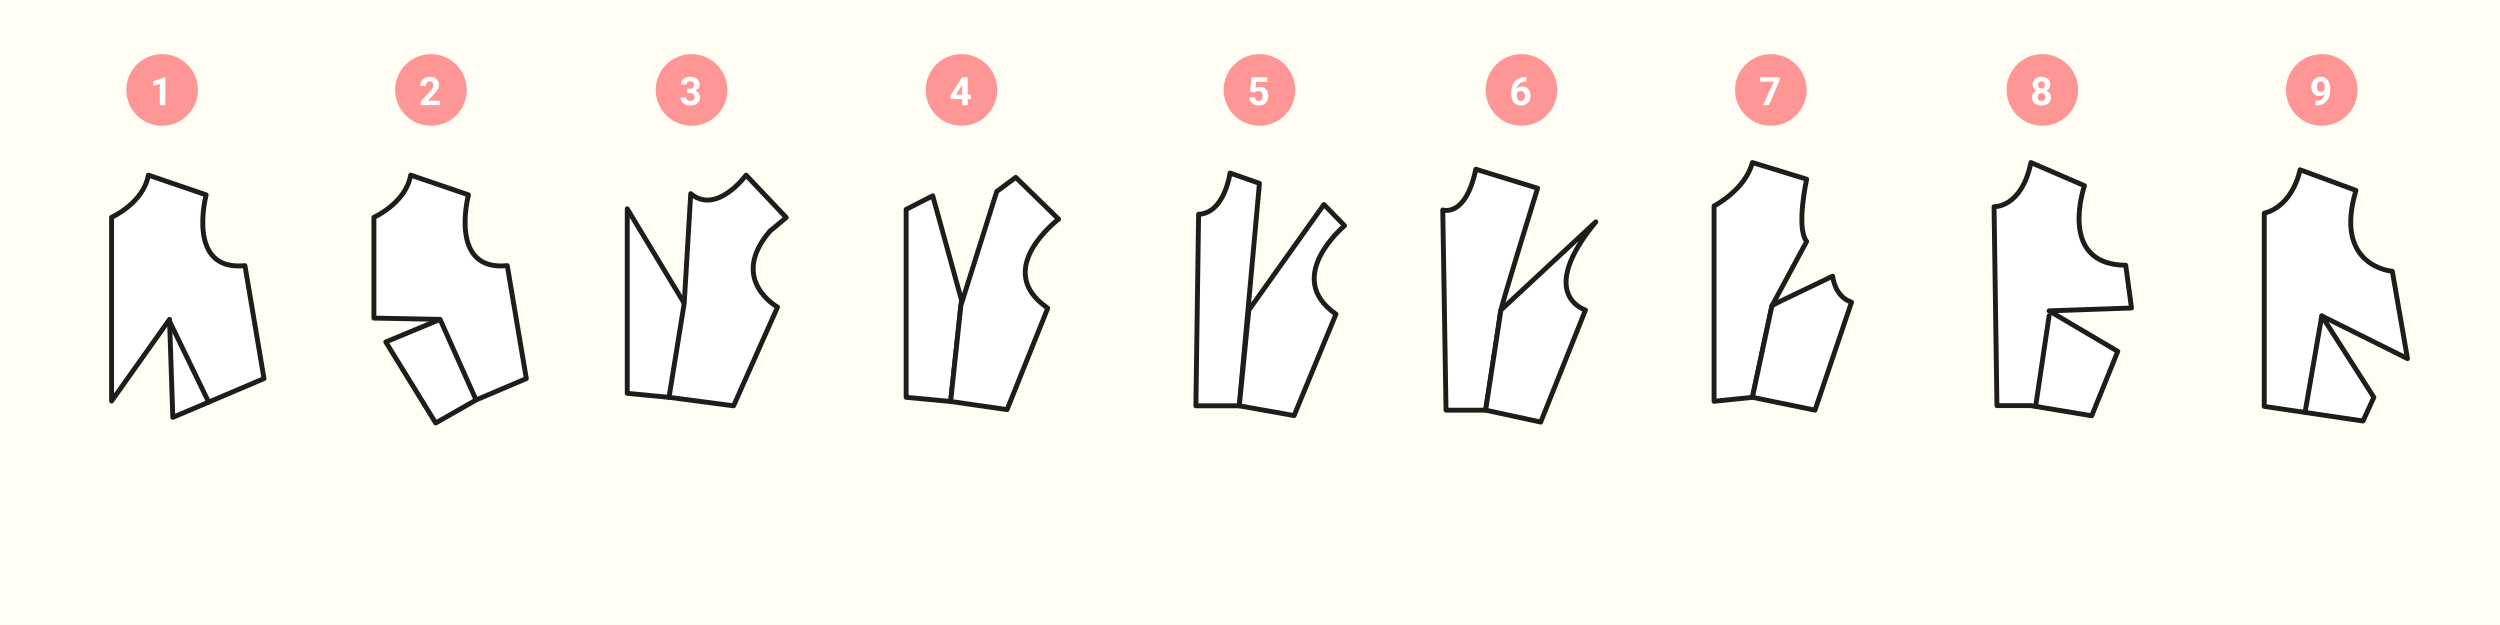
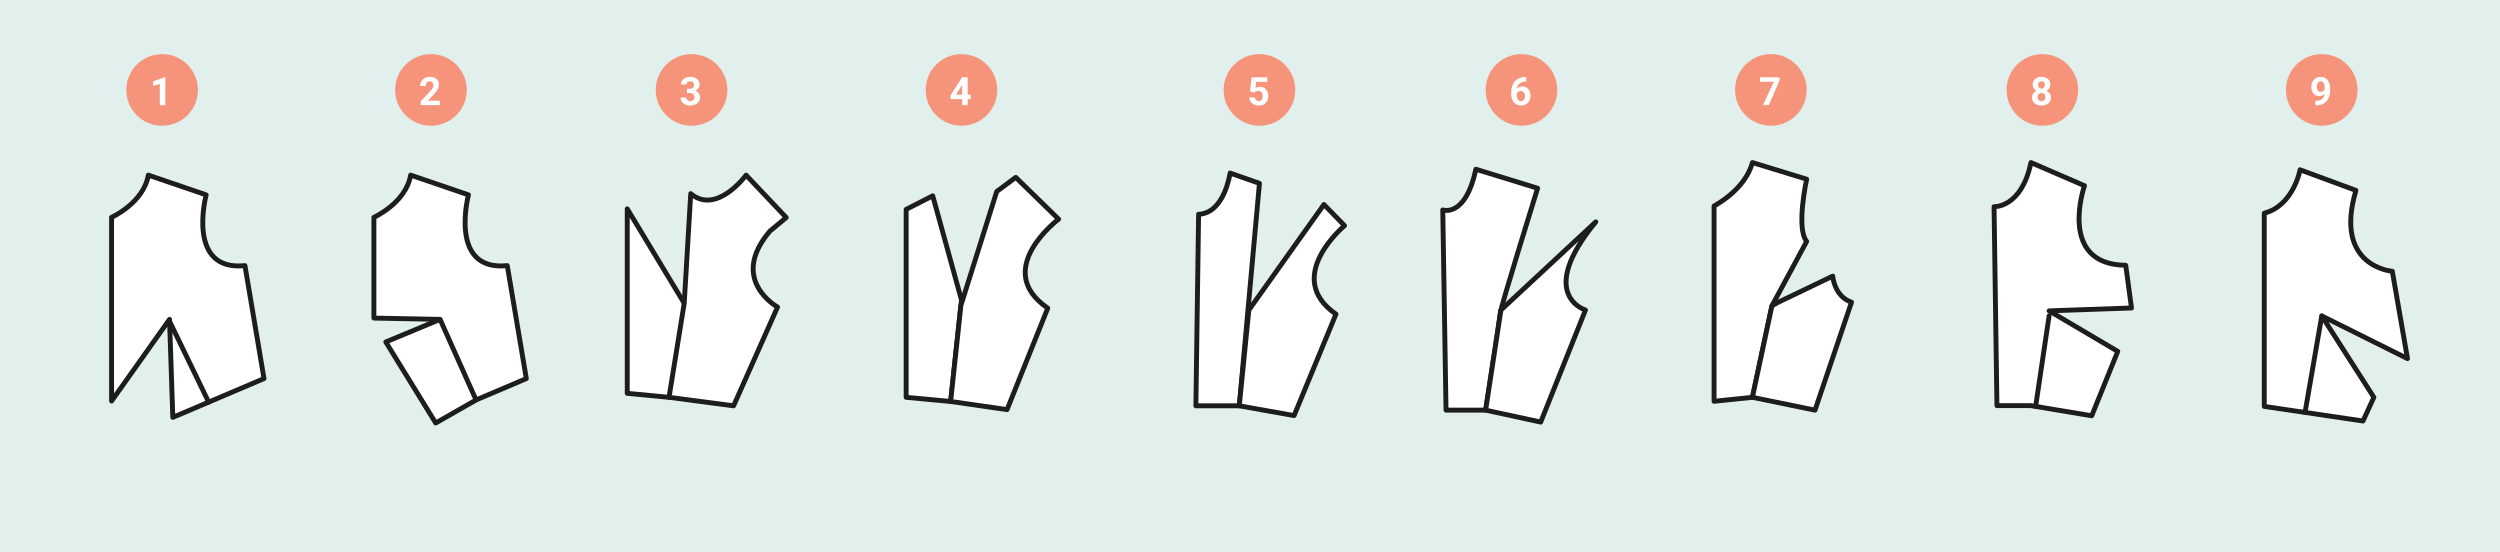
- <svg xmlns="http://www.w3.org/2000/svg" width="1019" height="254.706" viewBox="0 0 1019 254.706">
-   <g id="Grupo_55731" data-name="Grupo 55731" transform="translate(-3401.369 1534.547)">
-     <rect id="Rectángulo_5431" data-name="Rectángulo 5431" width="1019" height="254.706" transform="translate(3401.369 -1534.547)" fill="#fffdf4" style="isolation: isolate" />
-     <path id="Trazado_106042" data-name="Trazado 106042" d="M3446.848-1371.082v-74.885s13.035-5.825,14.977-17.2l23.575,8.043s-8.321,31.341,15.809,28.845l7.766,46.04-20.477,8.71-16.688,7.1-1.346-39.939Z" fill="#fff" stroke="#1d1d1b" stroke-linecap="round" stroke-linejoin="round" stroke-width="2" />
-     <line id="Línea_187" data-name="Línea 187" x2="15.929" y2="32.916" transform="translate(3470.491 -1403.557)" fill="none" stroke="#1d1d1b" stroke-linecap="round" stroke-linejoin="round" stroke-width="2" />
-     <path id="Trazado_106045" data-name="Trazado 106045" d="M3674.064-1372.6l-17.03-1.625v-75.2l23.222,38.482" fill="#fff" stroke="#1d1d1b" stroke-linecap="round" stroke-linejoin="round" stroke-width="2" />
-     <path id="Trazado_106046" data-name="Trazado 106046" d="M3781.549-1454.727l11.722,42.463-.234,2.187-4.189,39.171-18.135-1.692v-76.6Z" fill="#fff" stroke="#1d1d1b" stroke-linecap="round" stroke-linejoin="round" stroke-width="2" />
-     <path id="Trazado_106047" data-name="Trazado 106047" d="M3807.646-1456.5l7.741-5.75,17.472,17.03s-27.425,20.568-4.424,36.27l-16.587,41.358-23-3.318,4.19-39.17Z" fill="#fff" stroke="#1d1d1b" stroke-linecap="round" stroke-linejoin="round" stroke-width="2" />
-     <path id="Trazado_106048" data-name="Trazado 106048" d="M3902.746-1464.016s-2.212,16.366-12.827,16.808l-1.106,78.071h17.693l8.215-90.677Z" fill="#fff" stroke="#1d1d1b" stroke-linecap="round" stroke-linejoin="round" stroke-width="2" />
-     <path id="Trazado_106049" data-name="Trazado 106049" d="M3941.007-1451.189l8.4,8.626s-25.345,21.01-3.494,36.049l-17.074,41.358-22.337-3.981,3.893-39.035Z" fill="#fff" stroke="#1d1d1b" stroke-linecap="round" stroke-linejoin="round" stroke-width="2" />
-     <path id="Trazado_106050" data-name="Trazado 106050" d="M4002.933-1465.564l25.169,7.74s-15,48.214-15.217,50.868-5.971,39.588-5.971,39.588h-16.145l-1.327-81.609S3998.731-1445.66,4002.933-1465.564Z" fill="#fff" stroke="#1d1d1b" stroke-linecap="round" stroke-linejoin="round" stroke-width="2" />
-     <path id="Trazado_106051" data-name="Trazado 106051" d="M4051.81-1444.111l-38.666,35.939-6.23,40.8,22.448,4.866,18.246-45.67S4027.261-1414.254,4051.81-1444.111Z" fill="#fff" stroke="#1d1d1b" stroke-linecap="round" stroke-linejoin="round" stroke-width="2" />
-     <path id="Trazado_106052" data-name="Trazado 106052" d="M4115.652-1468.292l22.116,6.782s-4.423,20.053,0,25.36l-14.154,26.245-7.962,37.306-15.629,1.619V-1450.6S4112.7-1457.086,4115.652-1468.292Z" fill="#fff" stroke="#1d1d1b" stroke-linecap="round" stroke-linejoin="round" stroke-width="2" />
-     <path id="Trazado_106053" data-name="Trazado 106053" d="M4126.268-1411.379l22.116-10.616s.59,8.257,7.667,10.616l-14.892,44.011-25.507-5.231,7.962-37.306Z" fill="#fff" stroke="#1d1d1b" stroke-linecap="round" stroke-linejoin="round" stroke-width="2" />
-     <path id="Trazado_106054" data-name="Trazado 106054" d="M4229.182-1468.292l21.822,9.436s-11.206,32.143,16.808,32.438l2.359,17.4-33.591,1.179,27.988,16.514-10.616,26.244-24.77-4.128h-13.859l-1.18-81.093S4225.349-1449.714,4229.182-1468.292Z" fill="#fff" stroke="#1d1d1b" stroke-linecap="round" stroke-linejoin="round" stroke-width="2" />
-     <line id="Línea_188" data-name="Línea 188" x1="5.485" y2="36.884" transform="translate(4231.095 -1405.777)" fill="none" stroke="#1d1d1b" stroke-linecap="round" stroke-linejoin="round" stroke-width="2" />
-     <path id="Trazado_106055" data-name="Trazado 106055" d="M4338.879-1465.343s-2.654,14.6-14.6,17.693v78.758l40.252,5.947,4.423-9.654-21.232-33.178,34.944,17.4-6.192-35.608s-24.107-1.769-14.818-32.953Z" fill="#fff" stroke="#1d1d1b" stroke-linecap="round" stroke-linejoin="round" stroke-width="2" />
-     <line id="Línea_189" data-name="Línea 189" x1="6.822" y2="39.34" transform="translate(4340.903 -1405.777)" fill="none" stroke="#1d1d1b" stroke-linecap="round" stroke-linejoin="round" stroke-width="2" />
-     <circle id="Elipse_4042" data-name="Elipse 4042" cx="14.598" cy="14.598" r="14.598" transform="translate(3452.848 -1512.487)" fill="#ff9696" />
-     <path id="Trazado_106056" data-name="Trazado 106056" d="M3682.91-1455.612l-2.654,44.675-6.192,38.338,26.318,3.462,17.914-40.252s-20.125-11.058-3.1-30.963l6.635-5.529-16.366-17.282S3693.526-1446.765,3682.91-1455.612Z" fill="#fff" stroke="#1d1d1b" stroke-linecap="round" stroke-linejoin="round" stroke-width="2" />
-     <text id="_1" data-name="1" transform="translate(3462.504 -1491.691)" fill="#fff" font-size="16" font-family="Roboto-Bold, Roboto" font-weight="700">
-       <tspan x="0" y="0">1</tspan>
-     </text>
-     <circle id="Elipse_4043" data-name="Elipse 4043" cx="14.598" cy="14.598" r="14.598" transform="translate(3562.421 -1512.487)" fill="#ff9696" />
-     <text id="_2" data-name="2" transform="translate(3572.077 -1491.691)" fill="#fff" font-size="16" font-family="Roboto-Bold, Roboto" font-weight="700">
-       <tspan x="0" y="0">2</tspan>
-     </text>
-     <circle id="Elipse_4044" data-name="Elipse 4044" cx="14.598" cy="14.598" r="14.598" transform="translate(3668.645 -1512.487)" fill="#ff9696" />
-     <text id="_3" data-name="3" transform="translate(3678.301 -1491.691)" fill="#fff" font-size="16" font-family="Roboto-Bold, Roboto" font-weight="700">
-       <tspan x="0" y="0">3</tspan>
-     </text>
-     <circle id="Elipse_4045" data-name="Elipse 4045" cx="14.598" cy="14.598" r="14.598" transform="translate(3778.672 -1512.487)" fill="#ff9696" />
-     <text id="_4" data-name="4" transform="translate(3788.328 -1491.691)" fill="#fff" font-size="16" font-family="Roboto-Bold, Roboto" font-weight="700">
-       <tspan x="0" y="0">4</tspan>
-     </text>
-     <circle id="Elipse_4046" data-name="Elipse 4046" cx="14.598" cy="14.598" r="14.598" transform="translate(3900.122 -1512.487)" fill="#ff9696" />
-     <text id="_5" data-name="5" transform="translate(3909.778 -1491.691)" fill="#fff" font-size="16" font-family="Roboto-Bold, Roboto" font-weight="700">
-       <tspan x="0" y="0">5</tspan>
-     </text>
-     <circle id="Elipse_4047" data-name="Elipse 4047" cx="14.598" cy="14.598" r="14.598" transform="translate(4006.914 -1512.487)" fill="#ff9696" />
-     <text id="_6" data-name="6" transform="translate(4016.57 -1491.691)" fill="#fff" font-size="16" font-family="Roboto-Bold, Roboto" font-weight="700">
-       <tspan x="0" y="0">6</tspan>
-     </text>
-     <circle id="Elipse_4048" data-name="Elipse 4048" cx="14.598" cy="14.598" r="14.598" transform="translate(4108.571 -1512.487)" fill="#ff9696" />
-     <text id="_7" data-name="7" transform="translate(4118.228 -1491.691)" fill="#fff" font-size="16" font-family="Roboto-Bold, Roboto" font-weight="700">
-       <tspan x="0" y="0">7</tspan>
-     </text>
-     <circle id="Elipse_4049" data-name="Elipse 4049" cx="14.598" cy="14.598" r="14.598" transform="translate(4219.239 -1512.487)" fill="#ff9696" />
-     <text id="_8" data-name="8" transform="translate(4228.895 -1491.691)" fill="#fff" font-size="16" font-family="Roboto-Bold, Roboto" font-weight="700">
-       <tspan x="0" y="0">8</tspan>
-     </text>
-     <circle id="Elipse_4050" data-name="Elipse 4050" cx="14.598" cy="14.598" r="14.598" transform="translate(4333.127 -1512.487)" fill="#ff9696" />
-     <text id="_9" data-name="9" transform="translate(4342.783 -1491.691)" fill="#fff" font-size="16" font-family="Roboto-Bold, Roboto" font-weight="700">
-       <tspan x="0" y="0">9</tspan>
-     </text>
-     <path id="Trazado_106044" data-name="Trazado 106044" d="M3595.423-1371.525l-16.459,9.391-20.347-33.027,22.123-9.2" fill="#fff" stroke="#1d1d1b" stroke-linecap="round" stroke-linejoin="round" stroke-width="2" />
-     <path id="Trazado_106043" data-name="Trazado 106043" d="M3553.773-1404.892v-41.075s13.035-5.825,14.977-17.2l23.575,8.043s-8.321,31.341,15.809,28.845l7.765,46.04-20.476,8.71-14.684-32.84Z" fill="#fff" stroke="#1d1d1b" stroke-linecap="round" stroke-linejoin="round" stroke-width="2" />
+ <svg xmlns="http://www.w3.org/2000/svg" width="1019" height="224.706" viewBox="0 0 1019 224.706">
+   <g id="Grupo_1055046" data-name="Grupo 1055046" transform="translate(-285 -11387.828)">
+     <rect id="Rectángulo_5431" data-name="Rectángulo 5431" width="1019" height="224.706" transform="translate(285 11387.828)" fill="#baefe4" opacity="0.28" style="isolation: isolate" />
+     <path id="Trazado_106042" data-name="Trazado 106042" d="M3446.848-1371.082v-74.885s13.035-5.825,14.977-17.2l23.575,8.043s-8.321,31.341,15.809,28.845l7.766,46.04-20.477,8.71-16.688,7.1-1.346-39.939Z" transform="translate(-3116.369 12922.375)" fill="#fff" stroke="#1d1d1b" stroke-linecap="round" stroke-linejoin="round" stroke-width="2" />
+     <line id="Línea_187" data-name="Línea 187" x2="15.929" y2="32.916" transform="translate(354.122 11518.818)" fill="none" stroke="#1d1d1b" stroke-linecap="round" stroke-linejoin="round" stroke-width="2" />
+     <path id="Trazado_106045" data-name="Trazado 106045" d="M3674.064-1372.6l-17.03-1.625v-75.2l23.222,38.482" transform="translate(-3116.369 12922.375)" fill="#fff" stroke="#1d1d1b" stroke-linecap="round" stroke-linejoin="round" stroke-width="2" />
+     <path id="Trazado_106046" data-name="Trazado 106046" d="M3781.549-1454.727l11.722,42.463-.234,2.187-4.189,39.171-18.135-1.692v-76.6Z" transform="translate(-3116.369 12922.375)" fill="#fff" stroke="#1d1d1b" stroke-linecap="round" stroke-linejoin="round" stroke-width="2" />
+     <path id="Trazado_106047" data-name="Trazado 106047" d="M3807.646-1456.5l7.741-5.75,17.472,17.03s-27.425,20.568-4.424,36.27l-16.587,41.358-23-3.318,4.19-39.17Z" transform="translate(-3116.369 12922.375)" fill="#fff" stroke="#1d1d1b" stroke-linecap="round" stroke-linejoin="round" stroke-width="2" />
+     <path id="Trazado_106048" data-name="Trazado 106048" d="M3902.746-1464.016s-2.212,16.366-12.827,16.808l-1.106,78.071h17.693l8.215-90.677Z" transform="translate(-3116.369 12922.375)" fill="#fff" stroke="#1d1d1b" stroke-linecap="round" stroke-linejoin="round" stroke-width="2" />
+     <path id="Trazado_106049" data-name="Trazado 106049" d="M3941.007-1451.189l8.4,8.626s-25.345,21.01-3.494,36.049l-17.074,41.358-22.337-3.981,3.893-39.035Z" transform="translate(-3116.369 12922.375)" fill="#fff" stroke="#1d1d1b" stroke-linecap="round" stroke-linejoin="round" stroke-width="2" />
+     <path id="Trazado_106050" data-name="Trazado 106050" d="M4002.933-1465.564l25.169,7.74s-15,48.214-15.217,50.868-5.971,39.588-5.971,39.588h-16.145l-1.327-81.609S3998.731-1445.66,4002.933-1465.564Z" transform="translate(-3116.369 12922.375)" fill="#fff" stroke="#1d1d1b" stroke-linecap="round" stroke-linejoin="round" stroke-width="2" />
+     <path id="Trazado_106051" data-name="Trazado 106051" d="M4051.81-1444.111l-38.666,35.939-6.23,40.8,22.448,4.866,18.246-45.67S4027.261-1414.254,4051.81-1444.111Z" transform="translate(-3116.369 12922.375)" fill="#fff" stroke="#1d1d1b" stroke-linecap="round" stroke-linejoin="round" stroke-width="2" />
+     <path id="Trazado_106052" data-name="Trazado 106052" d="M4115.652-1468.292l22.116,6.782s-4.423,20.053,0,25.36l-14.154,26.245-7.962,37.306-15.629,1.619V-1450.6S4112.7-1457.086,4115.652-1468.292Z" transform="translate(-3116.369 12922.375)" fill="#fff" stroke="#1d1d1b" stroke-linecap="round" stroke-linejoin="round" stroke-width="2" />
+     <path id="Trazado_106053" data-name="Trazado 106053" d="M4126.268-1411.379l22.116-10.616s.59,8.257,7.667,10.616l-14.892,44.011-25.507-5.231,7.962-37.306Z" transform="translate(-3116.369 12922.375)" fill="#fff" stroke="#1d1d1b" stroke-linecap="round" stroke-linejoin="round" stroke-width="2" />
+     <path id="Trazado_106054" data-name="Trazado 106054" d="M4229.182-1468.292l21.822,9.436s-11.206,32.143,16.808,32.438l2.359,17.4-33.591,1.179,27.988,16.514-10.616,26.244-24.77-4.128h-13.859l-1.18-81.093S4225.349-1449.714,4229.182-1468.292Z" transform="translate(-3116.369 12922.375)" fill="#fff" stroke="#1d1d1b" stroke-linecap="round" stroke-linejoin="round" stroke-width="2" />
+     <line id="Línea_188" data-name="Línea 188" x1="5.485" y2="36.884" transform="translate(1114.727 11516.599)" fill="none" stroke="#1d1d1b" stroke-linecap="round" stroke-linejoin="round" stroke-width="2" />
+     <path id="Trazado_106055" data-name="Trazado 106055" d="M4338.879-1465.343s-2.654,14.6-14.6,17.693v78.758l40.252,5.947,4.423-9.654-21.232-33.178,34.944,17.4-6.192-35.608s-24.107-1.769-14.818-32.953Z" transform="translate(-3116.369 12922.375)" fill="#fff" stroke="#1d1d1b" stroke-linecap="round" stroke-linejoin="round" stroke-width="2" />
+     <line id="Línea_189" data-name="Línea 189" x1="6.822" y2="39.34" transform="translate(1224.534 11516.599)" fill="none" stroke="#1d1d1b" stroke-linecap="round" stroke-linejoin="round" stroke-width="2" />
+     <circle id="Elipse_4042" data-name="Elipse 4042" cx="14.598" cy="14.598" r="14.598" transform="translate(336.479 11409.888)" fill="#f5947a" />
+     <path id="Trazado_106056" data-name="Trazado 106056" d="M3682.91-1455.612l-2.654,44.675-6.192,38.338,26.318,3.462,17.914-40.252s-20.125-11.058-3.1-30.963l6.635-5.529-16.366-17.282S3693.526-1446.765,3682.91-1455.612Z" transform="translate(-3116.369 12922.375)" fill="#fff" stroke="#1d1d1b" stroke-linecap="round" stroke-linejoin="round" stroke-width="2" />
+     <path id="Trazado_772834" data-name="Trazado 772834" d="M6.258,0H4V-8.7l-2.7.836V-9.7l4.711-1.687h.242Z" transform="translate(346.135 11430.685)" fill="#fff" />
+     <circle id="Elipse_4043" data-name="Elipse 4043" cx="14.598" cy="14.598" r="14.598" transform="translate(446.052 11409.888)" fill="#f5947a" />
+     <path id="Trazado_772835" data-name="Trazado 772835" d="M8.57,0H.773V-1.547l3.68-3.922A9.078,9.078,0,0,0,5.574-6.914a2.322,2.322,0,0,0,.363-1.172,1.738,1.738,0,0,0-.383-1.191,1.382,1.382,0,0,0-1.094-.434,1.49,1.49,0,0,0-1.207.527A2.089,2.089,0,0,0,2.813-7.8H.547a3.729,3.729,0,0,1,.5-1.9,3.5,3.5,0,0,1,1.4-1.348A4.262,4.262,0,0,1,4.5-11.531a4.036,4.036,0,0,1,2.73.844A2.985,2.985,0,0,1,8.2-8.3a3.825,3.825,0,0,1-.437,1.719,9.551,9.551,0,0,1-1.5,2.039L3.68-1.82H8.57Z" transform="translate(455.708 11430.685)" fill="#fff" />
+     <circle id="Elipse_4044" data-name="Elipse 4044" cx="14.598" cy="14.598" r="14.598" transform="translate(552.276 11409.888)" fill="#f5947a" />
+     <path id="Trazado_772836" data-name="Trazado 772836" d="M3.07-6.687h1.2a1.7,1.7,0,0,0,1.273-.43,1.574,1.574,0,0,0,.414-1.141,1.392,1.392,0,0,0-.41-1.07,1.59,1.59,0,0,0-1.129-.383,1.666,1.666,0,0,0-1.086.355A1.137,1.137,0,0,0,2.9-8.43H.641a2.777,2.777,0,0,1,.48-1.6,3.2,3.2,0,0,1,1.344-1.105,4.485,4.485,0,0,1,1.9-.4,4.253,4.253,0,0,1,2.828.863A2.945,2.945,0,0,1,8.219-8.289a2.394,2.394,0,0,1-.477,1.438,3.1,3.1,0,0,1-1.25,1.008A2.826,2.826,0,0,1,7.926-4.812,2.8,2.8,0,0,1,8.4-3.187,2.994,2.994,0,0,1,7.293-.758,4.445,4.445,0,0,1,4.367.156a4.214,4.214,0,0,1-2.785-.9A2.934,2.934,0,0,1,.5-3.117H2.758a1.308,1.308,0,0,0,.48,1.047,1.771,1.771,0,0,0,1.184.406A1.779,1.779,0,0,0,5.684-2.09a1.47,1.47,0,0,0,.457-1.129q0-1.7-1.875-1.7H3.07Z" transform="translate(561.932 11430.685)" fill="#fff" />
+     <circle id="Elipse_4045" data-name="Elipse 4045" cx="14.598" cy="14.598" r="14.598" transform="translate(662.303 11409.888)" fill="#f5947a" />
+     <path id="Trazado_772837" data-name="Trazado 772837" d="M7.453-4.281H8.742v1.82H7.453V0H5.2V-2.461H.531L.43-3.883l4.742-7.492H7.453Zm-4.773,0H5.2V-8.3l-.148.258Z" transform="translate(671.959 11430.685)" fill="#fff" />
+     <circle id="Elipse_4046" data-name="Elipse 4046" cx="14.598" cy="14.598" r="14.598" transform="translate(783.753 11409.888)" fill="#f5947a" />
+     <path id="Trazado_772838" data-name="Trazado 772838" d="M1.109-5.594l.656-5.781H8.141v1.883H3.617L3.336-7.047a3.58,3.58,0,0,1,1.711-.43A3.279,3.279,0,0,1,7.594-6.469a4.026,4.026,0,0,1,.922,2.82,4.124,4.124,0,0,1-.465,1.973A3.281,3.281,0,0,1,6.719-.324a4.158,4.158,0,0,1-2.047.48A4.416,4.416,0,0,1,2.758-.262,3.4,3.4,0,0,1,1.363-1.437,3.2,3.2,0,0,1,.82-3.164H3.055a1.669,1.669,0,0,0,.5,1.105,1.573,1.573,0,0,0,1.113.395,1.388,1.388,0,0,0,1.18-.551,2.551,2.551,0,0,0,.414-1.559,2.11,2.11,0,0,0-.477-1.484A1.749,1.749,0,0,0,4.43-5.773a1.954,1.954,0,0,0-1.3.422l-.219.2Z" transform="translate(793.409 11430.685)" fill="#fff" />
+     <circle id="Elipse_4047" data-name="Elipse 4047" cx="14.598" cy="14.598" r="14.598" transform="translate(890.545 11409.888)" fill="#f5947a" />
+     <path id="Trazado_772839" data-name="Trazado 772839" d="M6.9-11.492v1.859H6.68a3.836,3.836,0,0,0-2.465.8A3.238,3.238,0,0,0,3.094-6.687a3.075,3.075,0,0,1,2.289-.922A2.9,2.9,0,0,1,7.742-6.547a4.259,4.259,0,0,1,.875,2.8,4.19,4.19,0,0,1-.48,2.008,3.446,3.446,0,0,1-1.359,1.4,3.949,3.949,0,0,1-1.988.5,3.689,3.689,0,0,1-2.9-1.25A4.852,4.852,0,0,1,.781-4.43v-.812a7.3,7.3,0,0,1,.7-3.27,5.127,5.127,0,0,1,2.008-2.2,5.884,5.884,0,0,1,3.035-.785ZM4.7-5.8a1.8,1.8,0,0,0-.992.285,1.717,1.717,0,0,0-.656.754v.688A3.05,3.05,0,0,0,3.492-2.3a1.438,1.438,0,0,0,1.25.637,1.422,1.422,0,0,0,1.176-.574,2.345,2.345,0,0,0,.449-1.488,2.34,2.34,0,0,0-.453-1.5A1.476,1.476,0,0,0,4.7-5.8Z" transform="translate(900.2 11430.685)" fill="#fff" />
+     <circle id="Elipse_4048" data-name="Elipse 4048" cx="14.598" cy="14.598" r="14.598" transform="translate(992.202 11409.888)" fill="#f5947a" />
+     <path id="Trazado_772840" data-name="Trazado 772840" d="M8.508-10.109,4.109,0H1.727L6.133-9.547H.477v-1.828H8.508Z" transform="translate(1001.858 11430.685)" fill="#fff" />
+     <circle id="Elipse_4049" data-name="Elipse 4049" cx="14.598" cy="14.598" r="14.598" transform="translate(1102.869 11409.888)" fill="#f5947a" />
+     <path id="Trazado_772841" data-name="Trazado 772841" d="M8.188-8.352a2.646,2.646,0,0,1-.414,1.469A2.98,2.98,0,0,1,6.633-5.859a3.3,3.3,0,0,1,1.313,1.1A2.816,2.816,0,0,1,8.43-3.117,2.981,2.981,0,0,1,7.4-.723a4.183,4.183,0,0,1-2.8.879A4.2,4.2,0,0,1,1.781-.727,2.974,2.974,0,0,1,.742-3.117a2.834,2.834,0,0,1,.484-1.648,3.239,3.239,0,0,1,1.3-1.094A2.95,2.95,0,0,1,1.395-6.883a2.664,2.664,0,0,1-.41-1.469,2.948,2.948,0,0,1,.969-2.316,3.814,3.814,0,0,1,2.633-.863,3.839,3.839,0,0,1,2.629.855A2.937,2.937,0,0,1,8.188-8.352ZM6.164-3.281a1.638,1.638,0,0,0-.43-1.187,1.532,1.532,0,0,0-1.156-.445,1.529,1.529,0,0,0-1.148.441A1.635,1.635,0,0,0,3-3.281a1.634,1.634,0,0,0,.422,1.172,1.537,1.537,0,0,0,1.172.445,1.533,1.533,0,0,0,1.152-.43A1.631,1.631,0,0,0,6.164-3.281ZM5.93-8.242a1.563,1.563,0,0,0-.352-1.066,1.247,1.247,0,0,0-.992-.4A1.256,1.256,0,0,0,3.6-9.32,1.553,1.553,0,0,0,3.25-8.242,1.633,1.633,0,0,0,3.6-7.148a1.23,1.23,0,0,0,.992.414,1.219,1.219,0,0,0,.988-.414A1.645,1.645,0,0,0,5.93-8.242Z" transform="translate(1112.525 11430.685)" fill="#fff" />
+     <circle id="Elipse_4050" data-name="Elipse 4050" cx="14.598" cy="14.598" r="14.598" transform="translate(1216.758 11409.888)" fill="#f5947a" />
+     <path id="Trazado_772842" data-name="Trazado 772842" d="M6.055-4.547a2.851,2.851,0,0,1-2.062.867A3.049,3.049,0,0,1,1.578-4.715,4.091,4.091,0,0,1,.672-7.508,4.357,4.357,0,0,1,1.16-9.559a3.582,3.582,0,0,1,1.363-1.453,3.782,3.782,0,0,1,1.969-.52,3.617,3.617,0,0,1,2,.563A3.7,3.7,0,0,1,7.852-9.352a5.806,5.806,0,0,1,.492,2.414V-6.1A6.579,6.579,0,0,1,6.93-1.633,5.346,5.346,0,0,1,2.922.1L2.367.109V-1.773l.5-.008Q5.813-1.914,6.055-4.547ZM4.547-5.406a1.579,1.579,0,0,0,.941-.281,1.879,1.879,0,0,0,.6-.68V-7.3a3.1,3.1,0,0,0-.437-1.781,1.358,1.358,0,0,0-1.172-.633,1.318,1.318,0,0,0-1.117.621,2.641,2.641,0,0,0-.437,1.559A2.57,2.57,0,0,0,3.348-6,1.387,1.387,0,0,0,4.547-5.406Z" transform="translate(1226.414 11430.685)" fill="#fff" />
+     <path id="Trazado_106044" data-name="Trazado 106044" d="M3595.423-1371.525l-16.459,9.391-20.347-33.027,22.123-9.2" transform="translate(-3116.369 12922.375)" fill="#fff" stroke="#1d1d1b" stroke-linecap="round" stroke-linejoin="round" stroke-width="2" />
+     <path id="Trazado_106043" data-name="Trazado 106043" d="M3553.773-1404.892v-41.075s13.035-5.825,14.977-17.2l23.575,8.043s-8.321,31.341,15.809,28.845l7.765,46.04-20.476,8.71-14.684-32.84Z" transform="translate(-3116.369 12922.375)" fill="#fff" stroke="#1d1d1b" stroke-linecap="round" stroke-linejoin="round" stroke-width="2" />
  </g>
</svg>
